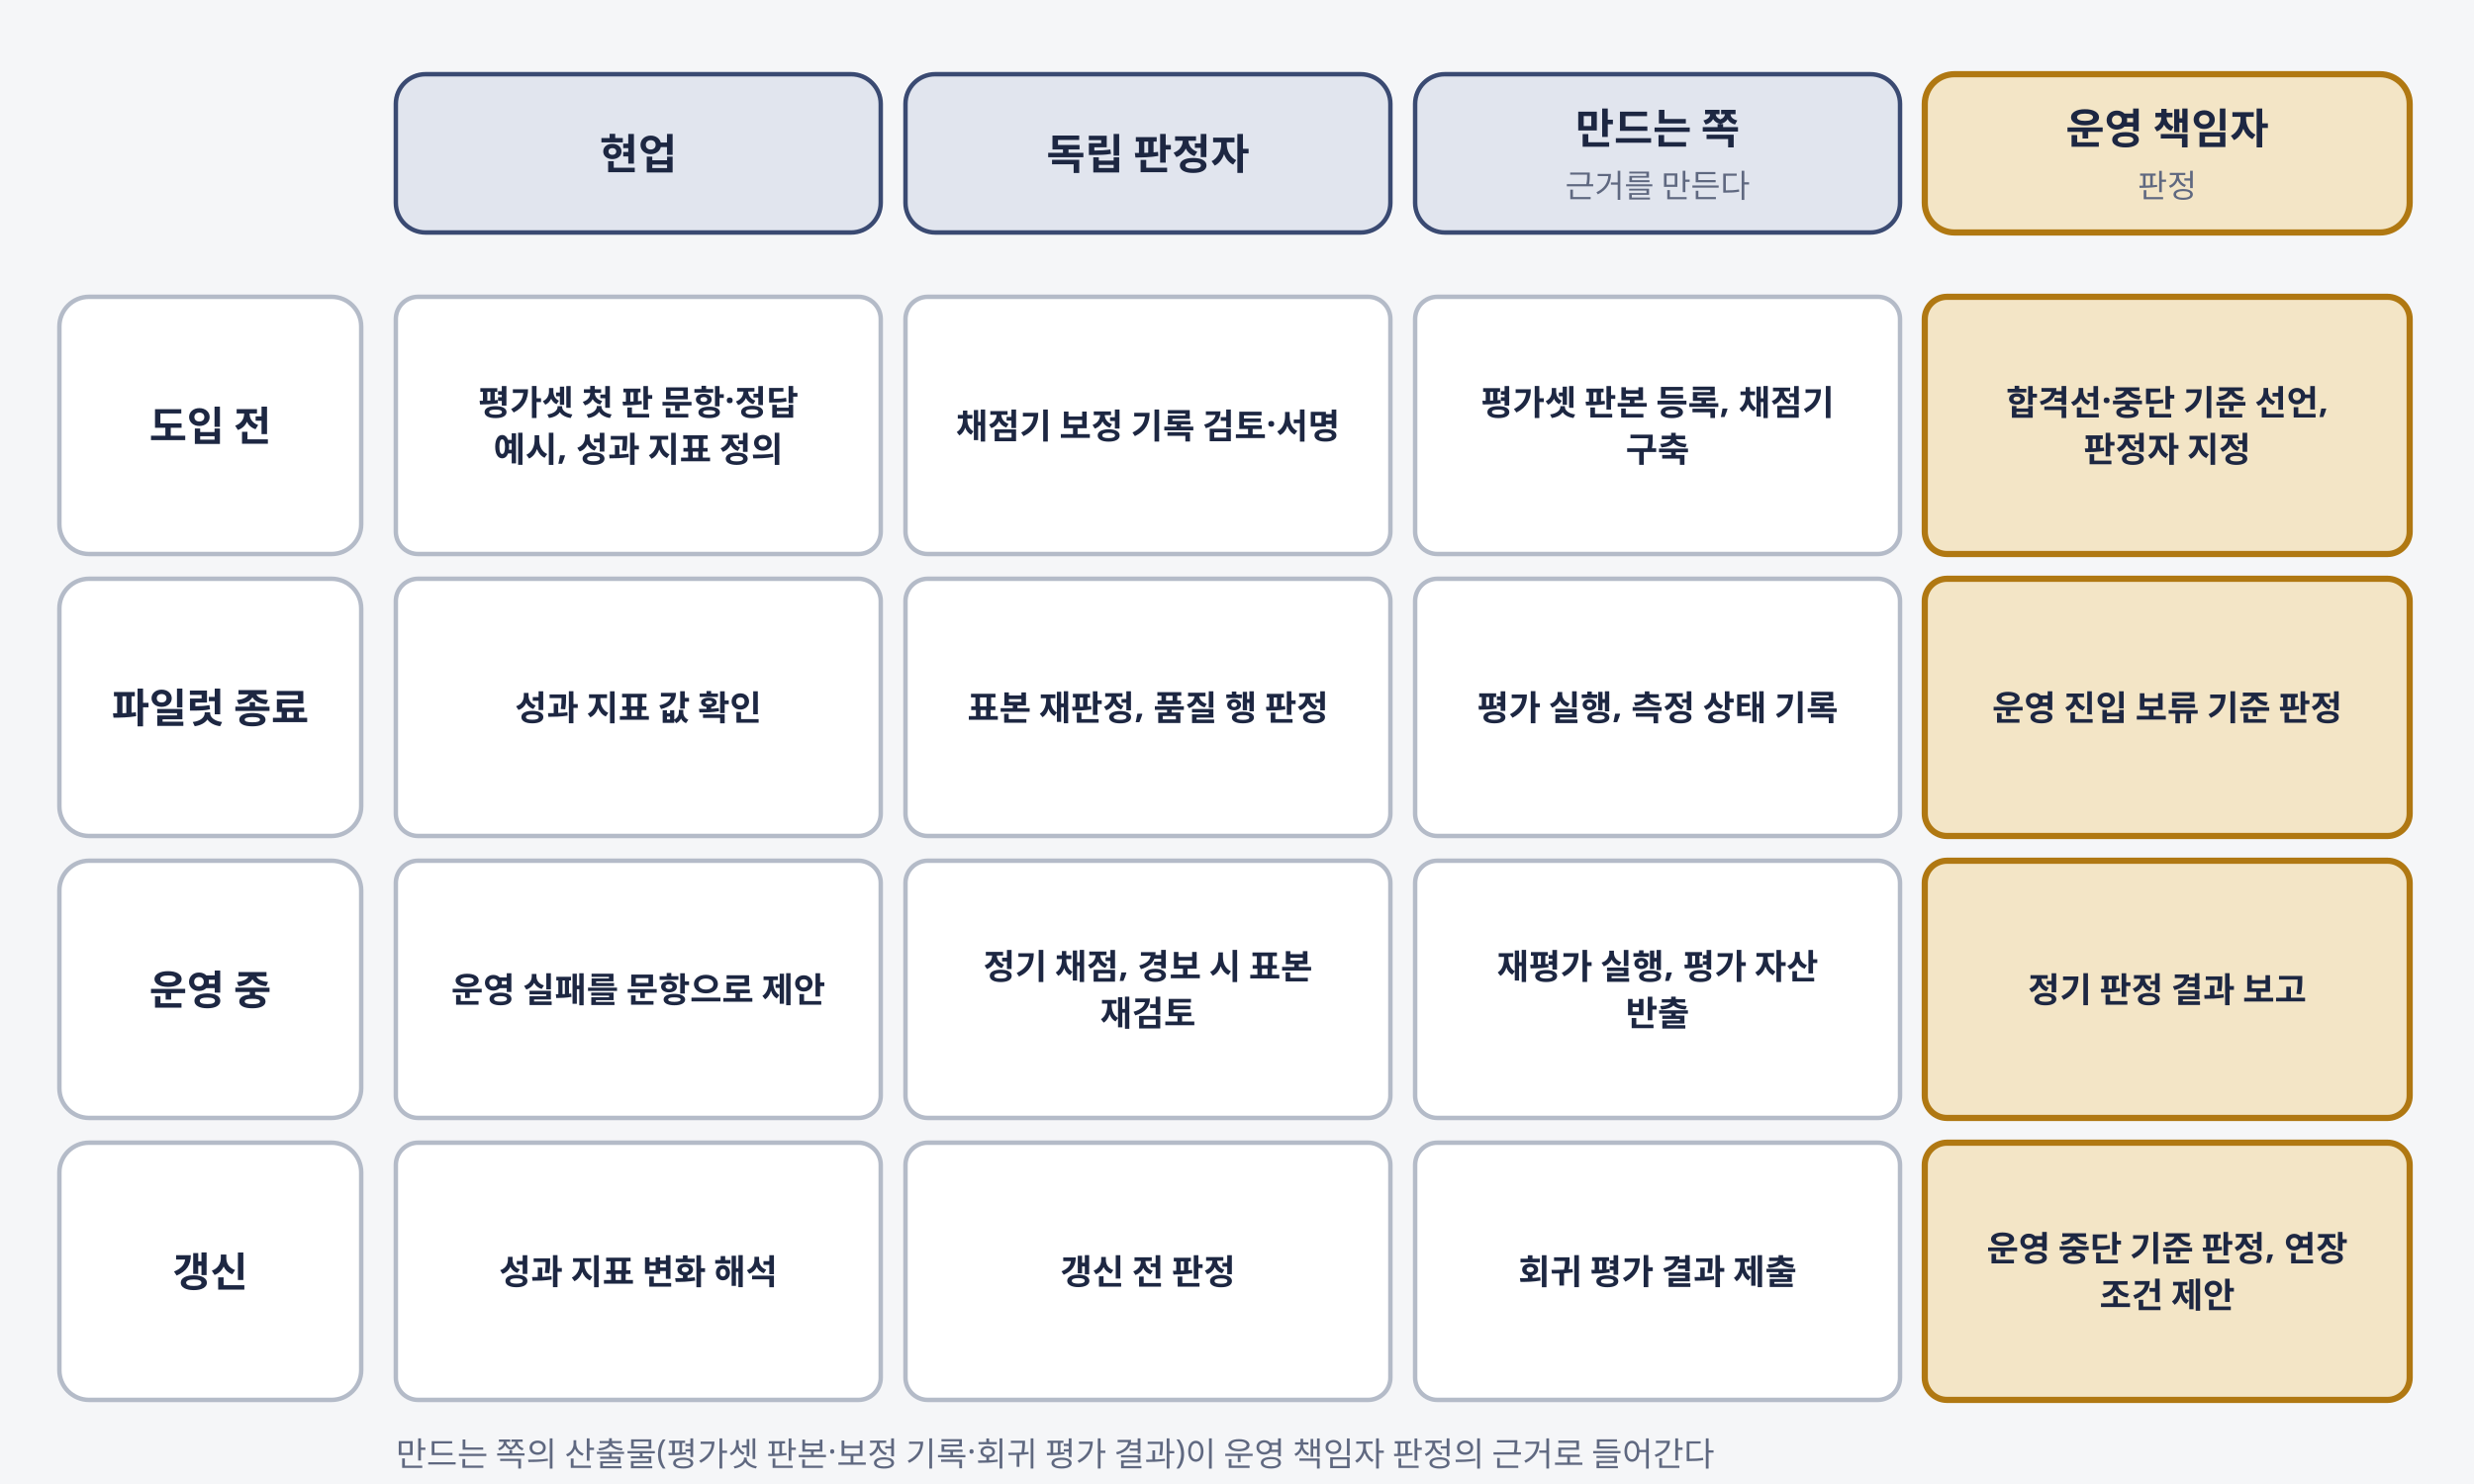
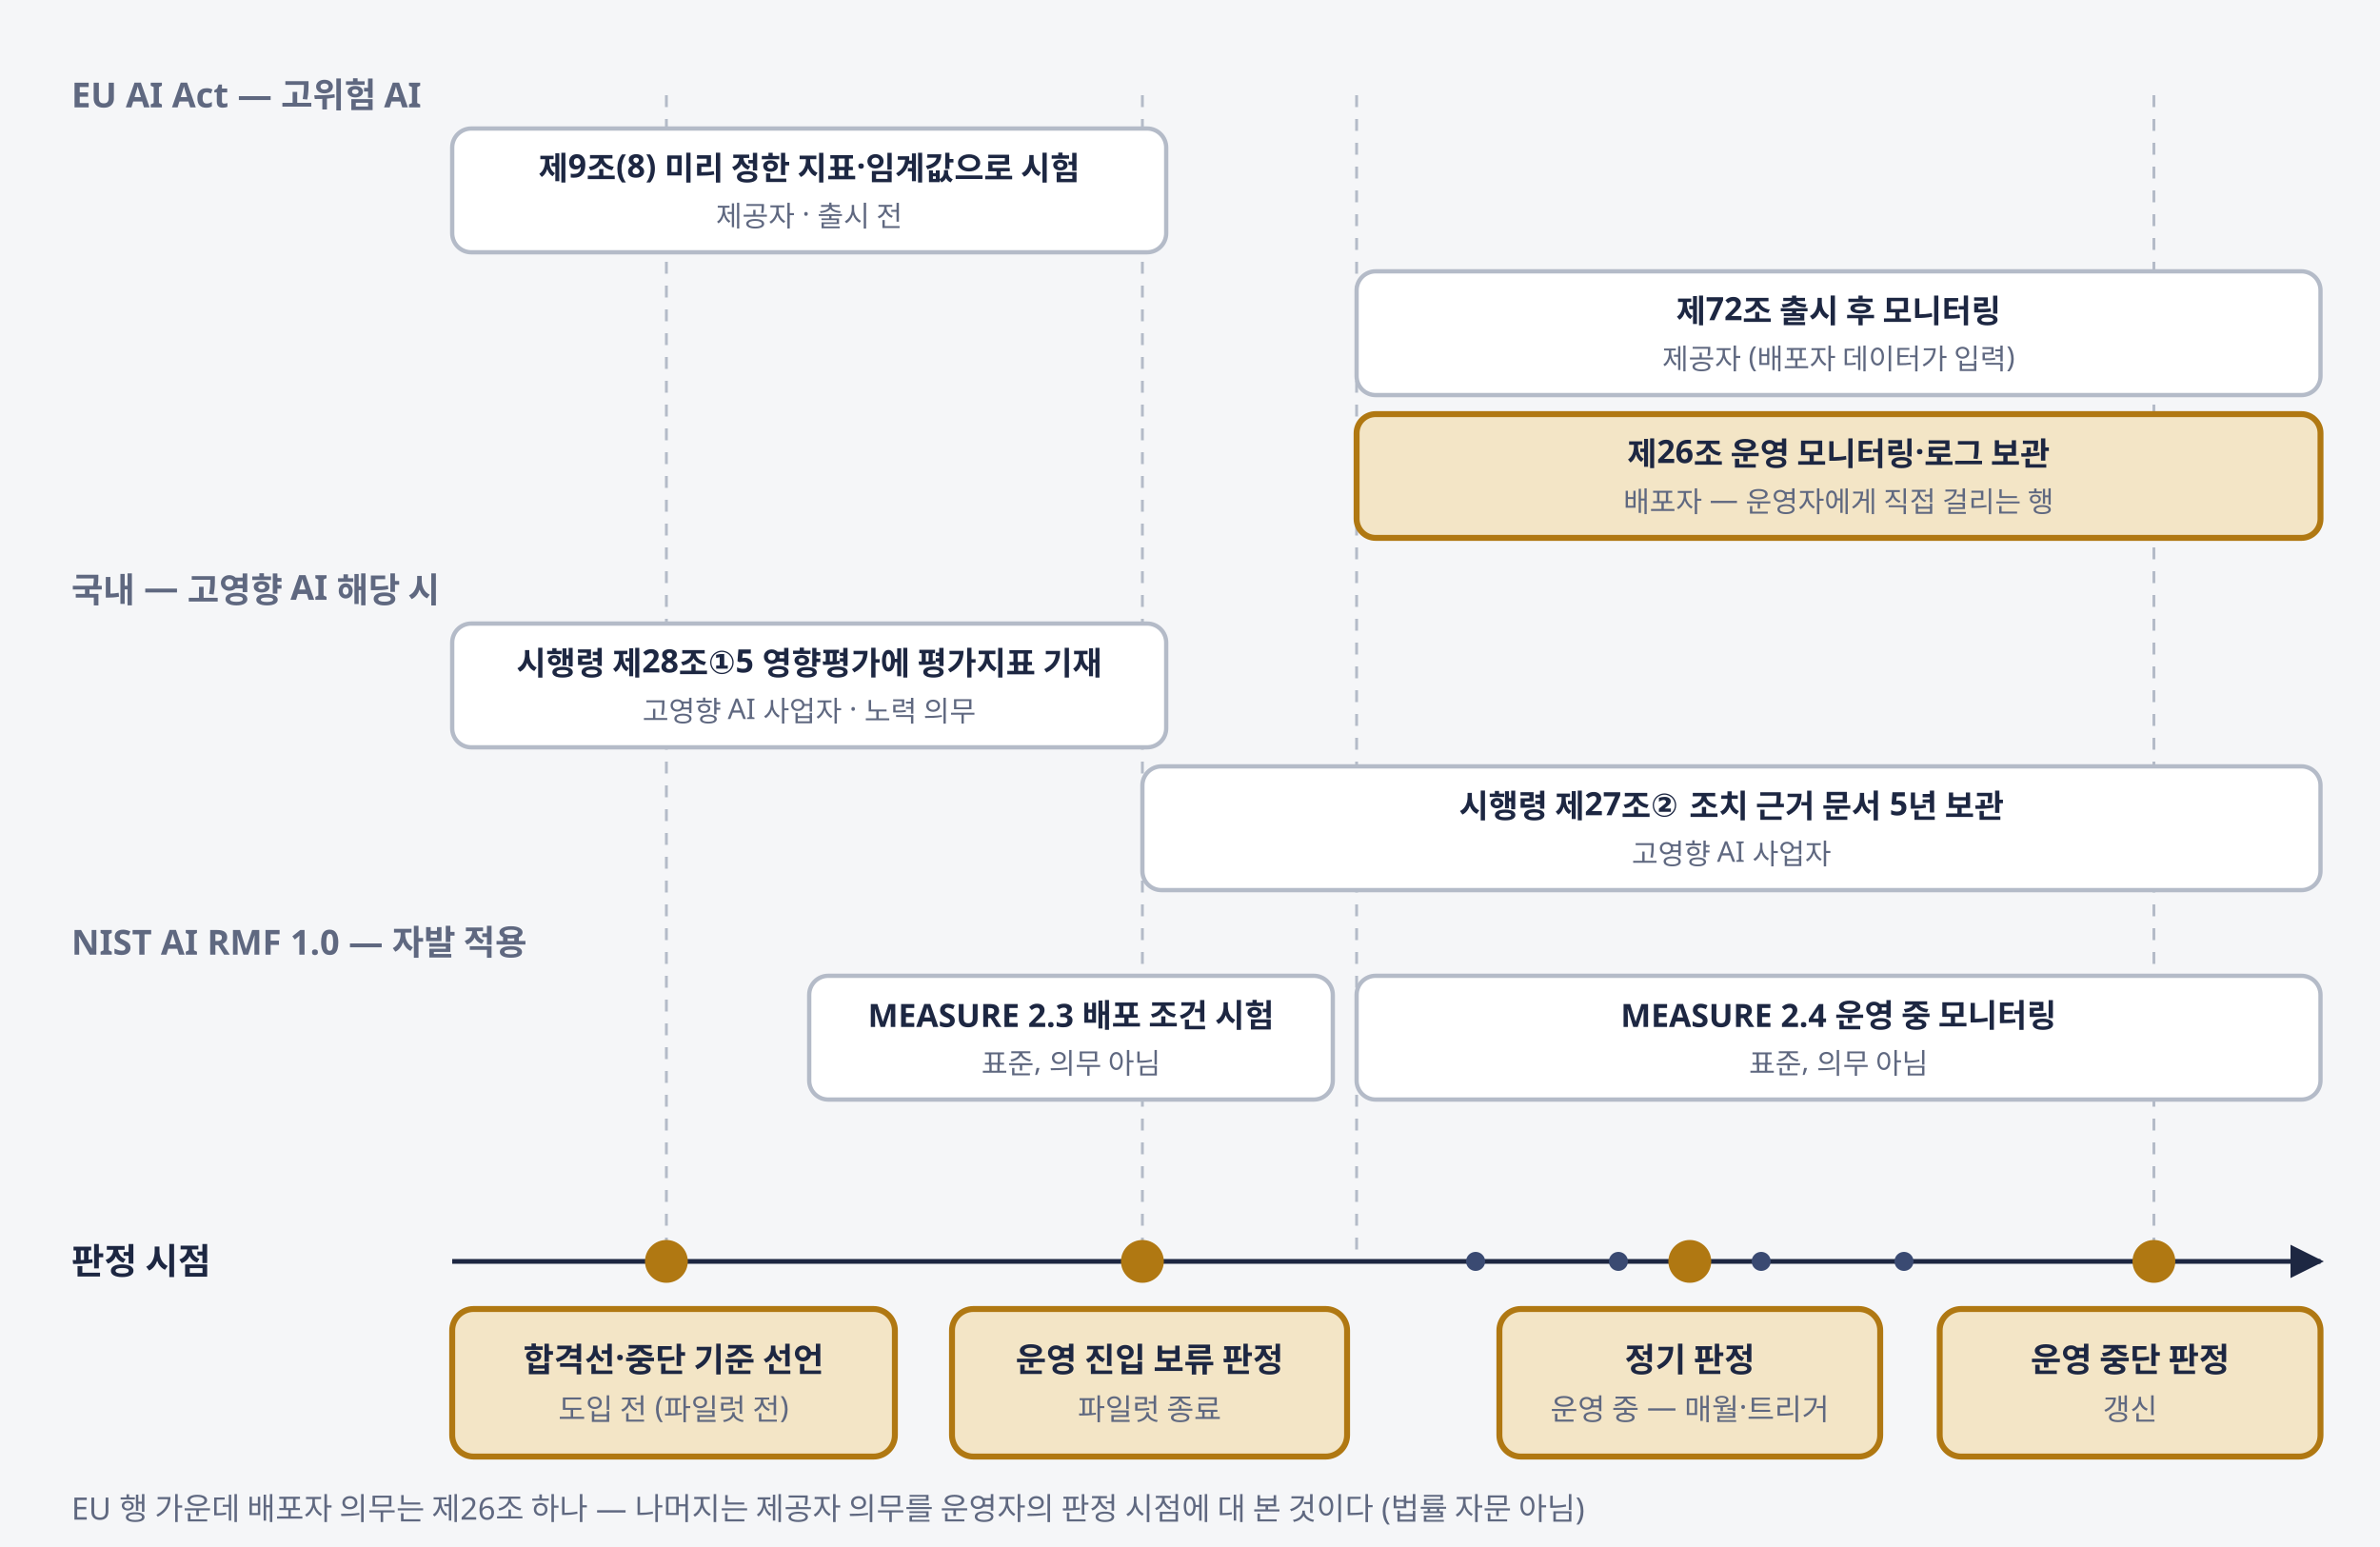
- <svg xmlns="http://www.w3.org/2000/svg" viewBox="0 0 1000 600" role="img" aria-label="판정 일정표 — 역할 × 시점" font-family="Pretendard,'Apple SD Gothic Neo','Noto Sans KR',sans-serif">
+ <svg xmlns="http://www.w3.org/2000/svg" viewBox="0 0 1000 650" role="img" aria-label="판정 시점과 규정·표준이 요구하는 지점" font-family="Pretendard,'Apple SD Gothic Neo','Noto Sans KR',sans-serif">
  <defs>
    <marker id="mi" viewBox="0 0 10 10" refX="9" refY="5" markerWidth="7" markerHeight="7" orient="auto-start-reverse">
      <path d="M0,0L10,5L0,10z" fill="#1D2742" />
    </marker>
    <marker id="mc" viewBox="0 0 10 10" refX="9" refY="5" markerWidth="8" markerHeight="8" orient="auto-start-reverse">
      <path d="M0,0L10,5L0,10z" fill="#B07812" />
    </marker>
  </defs>
-   <rect width="1000" height="600" fill="#F5F6F8" />
-   <rect x="160" y="30" width="196" height="64" rx="12" fill="#E1E5EE" stroke="#3A4A72" stroke-width="1.8" />
-   <text x="258.0" y="68.4" fill="#1D2742" font-size="17" font-weight="700" text-anchor="middle">현업</text>
-   <rect x="366" y="30" width="196" height="64" rx="12" fill="#E1E5EE" stroke="#3A4A72" stroke-width="1.8" />
-   <text x="464.0" y="68.4" fill="#1D2742" font-size="17" font-weight="700" text-anchor="middle">독립 판정자</text>
-   <rect x="572" y="30" width="196" height="64" rx="12" fill="#E1E5EE" stroke="#3A4A72" stroke-width="1.8" />
-   <text x="670.0" y="58.1" fill="#1D2742" font-size="17" font-weight="700" text-anchor="middle">만드는 쪽</text>
-   <text x="670.0" y="79.8" fill="#5F6880" font-size="13" font-weight="400" text-anchor="middle">근거를 만든다</text>
-   <rect x="778" y="30" width="196" height="64" rx="12" fill="#F3E5C6" stroke="#B07812" stroke-width="2.5" />
-   <text x="876.0" y="58.1" fill="#1D2742" font-size="17" font-weight="700" text-anchor="middle">운영 책임자</text>
-   <text x="876.0" y="79.8" fill="#5F6880" font-size="13" font-weight="400" text-anchor="middle">판정</text>
-   <rect x="24" y="120" width="122" height="104" rx="12" fill="#FFFFFF" stroke="#B4BBC8" stroke-width="1.8" />
-   <text x="85.0" y="178.2" fill="#1D2742" font-size="16.5" font-weight="700" text-anchor="middle">도입 전</text>
-   <rect x="160" y="120" width="196" height="104" rx="9" fill="#FFFFFF" stroke="#B4BBC8" stroke-width="1.8" />
-   <text x="258.0" y="167.8" fill="#1D2742" font-size="14" font-weight="700" text-anchor="middle">평가셋 첫 판 문항·정답</text>
-   <text x="258.0" y="186.7" fill="#1D2742" font-size="14" font-weight="700" text-anchor="middle">예시, 성과 지표 정의</text>
-   <rect x="366" y="120" width="196" height="104" rx="9" fill="#FFFFFF" stroke="#B4BBC8" stroke-width="1.8" />
-   <text x="464.0" y="177.3" fill="#1D2742" font-size="14" font-weight="700" text-anchor="middle">채점기 보정 기록 검토·서명</text>
-   <rect x="572" y="120" width="196" height="104" rx="9" fill="#FFFFFF" stroke="#B4BBC8" stroke-width="1.8" />
-   <text x="670.0" y="167.8" fill="#1D2742" font-size="14" font-weight="700" text-anchor="middle">평가셋 판본 등록, 채점기</text>
-   <text x="670.0" y="186.7" fill="#1D2742" font-size="14" font-weight="700" text-anchor="middle">구축</text>
-   <rect x="778" y="120" width="196" height="104" rx="9" fill="#F3E5C6" stroke="#B07812" stroke-width="2.5" />
-   <text x="876.0" y="167.8" fill="#1D2742" font-size="14" font-weight="700" text-anchor="middle">합격선·중단 기준 선언,</text>
-   <text x="876.0" y="186.7" fill="#1D2742" font-size="14" font-weight="700" text-anchor="middle">판정자 지정</text>
-   <rect x="24" y="234" width="122" height="104" rx="12" fill="#FFFFFF" stroke="#B4BBC8" stroke-width="1.8" />
-   <text x="85.0" y="292.2" fill="#1D2742" font-size="16.5" font-weight="700" text-anchor="middle">파일럿 종료</text>
-   <rect x="160" y="234" width="196" height="104" rx="9" fill="#FFFFFF" stroke="#B4BBC8" stroke-width="1.8" />
-   <text x="258.0" y="291.2" fill="#1D2742" font-size="14" font-weight="700" text-anchor="middle">성과 지표 값 확인</text>
-   <rect x="366" y="234" width="196" height="104" rx="9" fill="#FFFFFF" stroke="#B4BBC8" stroke-width="1.8" />
-   <text x="464.0" y="291.2" fill="#1D2742" font-size="14" font-weight="700" text-anchor="middle">표본 재판정, 품질 행 판정</text>
-   <rect x="572" y="234" width="196" height="104" rx="9" fill="#FFFFFF" stroke="#B4BBC8" stroke-width="1.8" />
-   <text x="670.0" y="291.2" fill="#1D2742" font-size="14" font-weight="700" text-anchor="middle">평가 실행, 측정 상태 기록</text>
-   <rect x="778" y="234" width="196" height="104" rx="9" fill="#F3E5C6" stroke="#B07812" stroke-width="2.5" />
-   <text x="876.0" y="291.2" fill="#1D2742" font-size="14" font-weight="700" text-anchor="middle">운영 진입 보류 기준 판정</text>
-   <rect x="24" y="348" width="122" height="104" rx="12" fill="#FFFFFF" stroke="#B4BBC8" stroke-width="1.8" />
-   <text x="85.0" y="406.2" fill="#1D2742" font-size="16.5" font-weight="700" text-anchor="middle">운영 중</text>
-   <rect x="160" y="348" width="196" height="104" rx="9" fill="#FFFFFF" stroke="#B4BBC8" stroke-width="1.8" />
-   <text x="258.0" y="405.2" fill="#1D2742" font-size="14" font-weight="700" text-anchor="middle">운영 실패를 문항으로 제안</text>
-   <rect x="366" y="348" width="196" height="104" rx="9" fill="#FFFFFF" stroke="#B4BBC8" stroke-width="1.8" />
-   <text x="464.0" y="395.8" fill="#1D2742" font-size="14" font-weight="700" text-anchor="middle">정기 채점, 경보 시 표본</text>
-   <text x="464.0" y="414.7" fill="#1D2742" font-size="14" font-weight="700" text-anchor="middle">재검토</text>
-   <rect x="572" y="348" width="196" height="104" rx="9" fill="#FFFFFF" stroke="#B4BBC8" stroke-width="1.8" />
-   <text x="670.0" y="395.8" fill="#1D2742" font-size="14" font-weight="700" text-anchor="middle">재평가 실행, 평가 자산</text>
-   <text x="670.0" y="414.7" fill="#1D2742" font-size="14" font-weight="700" text-anchor="middle">반출</text>
-   <rect x="778" y="348" width="196" height="104" rx="9" fill="#F3E5C6" stroke="#B07812" stroke-width="2.5" />
-   <text x="876.0" y="405.2" fill="#1D2742" font-size="14" font-weight="700" text-anchor="middle">정기 판정 결과 보고</text>
-   <rect x="24" y="462" width="122" height="104" rx="12" fill="#FFFFFF" stroke="#B4BBC8" stroke-width="1.8" />
-   <text x="85.0" y="520.2" fill="#1D2742" font-size="16.5" font-weight="700" text-anchor="middle">갱신</text>
-   <rect x="160" y="462" width="196" height="104" rx="9" fill="#FFFFFF" stroke="#B4BBC8" stroke-width="1.8" />
-   <text x="258.0" y="519.2" fill="#1D2742" font-size="14" font-weight="700" text-anchor="middle">성과 지표 변화 해석</text>
-   <rect x="366" y="462" width="196" height="104" rx="9" fill="#FFFFFF" stroke="#B4BBC8" stroke-width="1.8" />
-   <text x="464.0" y="519.2" fill="#1D2742" font-size="14" font-weight="700" text-anchor="middle">갱신 전 판정</text>
-   <rect x="572" y="462" width="196" height="104" rx="9" fill="#FFFFFF" stroke="#B4BBC8" stroke-width="1.8" />
-   <text x="670.0" y="519.2" fill="#1D2742" font-size="14" font-weight="700" text-anchor="middle">회귀 평가 결과 제출</text>
-   <rect x="778" y="462" width="196" height="104" rx="9" fill="#F3E5C6" stroke="#B07812" stroke-width="2.5" />
-   <text x="876.0" y="509.8" fill="#1D2742" font-size="14" font-weight="700" text-anchor="middle">운영 중단 기준 판정, 연장</text>
-   <text x="876.0" y="528.7" fill="#1D2742" font-size="14" font-weight="700" text-anchor="middle">조건 제안</text>
-   <text fill="#5F6880" font-size="13.5" font-weight="400" text-anchor="start" dominant-baseline="middle">
-     <tspan x="160.0" y="588.0">만드는 쪽의 산출물(평가셋 판본·보정 기록·회귀 평가 결과)이 운영 책임자 판정의 근거로 들어간다</tspan>
+   <rect width="1000" height="650" fill="#F5F6F8" />
+   <line x1="280" y1="40" x2="280" y2="530" stroke="#B4BBC8" stroke-width="1.2" stroke-dasharray="5 5" />
+   <line x1="480" y1="40" x2="480" y2="530" stroke="#B4BBC8" stroke-width="1.2" stroke-dasharray="5 5" />
+   <line x1="570" y1="40" x2="570" y2="530" stroke="#B4BBC8" stroke-width="1.2" stroke-dasharray="5 5" />
+   <line x1="905" y1="40" x2="905" y2="530" stroke="#B4BBC8" stroke-width="1.2" stroke-dasharray="5 5" />
+   <text fill="#5F6880" font-size="14.5" font-weight="700" text-anchor="start" dominant-baseline="middle">
+     <tspan x="30.0" y="40.0">EU AI Act — 고위험 AI</tspan>
+   </text>
+   <rect x="190" y="54" width="300" height="52" rx="8" fill="#FFFFFF" stroke="#B4BBC8" stroke-width="1.8" />
+   <text x="340.0" y="75.5" fill="#1D2742" font-size="13.5" font-weight="700" text-anchor="middle">제9조(8) 미리 정한 지표·임계값으로 시험</text>
+   <text x="340.0" y="95.1" fill="#5F6880" font-size="12" font-weight="400" text-anchor="middle">제공자 · 출시 전</text>
+   <rect x="570" y="114" width="405" height="52" rx="8" fill="#FFFFFF" stroke="#B4BBC8" stroke-width="1.8" />
+   <text x="772.5" y="135.5" fill="#1D2742" font-size="13.5" font-weight="700" text-anchor="middle">제72조 출시 후 모니터링</text>
+   <text x="772.5" y="155.1" fill="#5F6880" font-size="12" font-weight="400" text-anchor="middle">제공자 (배포자 데이터가 입력)</text>
+   <rect x="570" y="174" width="405" height="52" rx="8" fill="#F3E5C6" stroke="#B07812" stroke-width="2.5" />
+   <text x="772.5" y="195.5" fill="#1D2742" font-size="13.5" font-weight="700" text-anchor="middle">제26조 운영 모니터링·로그 보관</text>
+   <text x="772.5" y="215.1" fill="#5F6880" font-size="12" font-weight="400" text-anchor="middle">배포자 — 운영자에게 직접 걸리는 행</text>
+   <text fill="#5F6880" font-size="14.5" font-weight="700" text-anchor="start" dominant-baseline="middle">
+     <tspan x="30.0" y="248.0">국내 — 고영향 AI 해당 시</tspan>
+   </text>
+   <rect x="190" y="262" width="300" height="52" rx="8" fill="#FFFFFF" stroke="#B4BBC8" stroke-width="1.8" />
+   <text x="340.0" y="283.5" fill="#1D2742" font-size="13.5" font-weight="700" text-anchor="middle">시행령 제28조①5 영향평가에 평가지표 기재</text>
+   <text x="340.0" y="303.1" fill="#5F6880" font-size="12" font-weight="400" text-anchor="middle">고영향 AI 사업자 · 노력 의무</text>
+   <rect x="480" y="322" width="495" height="52" rx="8" fill="#FFFFFF" stroke="#B4BBC8" stroke-width="1.8" />
+   <text x="727.5" y="343.5" fill="#1D2742" font-size="13.5" font-weight="700" text-anchor="middle">시행령 제27조② 조치 근거 문서 5년 보관</text>
+   <text x="727.5" y="363.1" fill="#5F6880" font-size="12" font-weight="400" text-anchor="middle">고영향 AI 사업자</text>
+   <text fill="#5F6880" font-size="14.5" font-weight="700" text-anchor="start" dominant-baseline="middle">
+     <tspan x="30.0" y="396.0">NIST AI RMF 1.0 — 자발 적용</tspan>
+   </text>
+   <rect x="340" y="410" width="220" height="52" rx="8" fill="#FFFFFF" stroke="#B4BBC8" stroke-width="1.8" />
+   <text x="450.0" y="431.5" fill="#1D2742" font-size="13.5" font-weight="700" text-anchor="middle">MEASURE 2.3 배포 조건 시험</text>
+   <text x="450.0" y="451.1" fill="#5F6880" font-size="12" font-weight="400" text-anchor="middle">표준, 의무 아님</text>
+   <rect x="570" y="410" width="405" height="52" rx="8" fill="#FFFFFF" stroke="#B4BBC8" stroke-width="1.8" />
+   <text x="772.5" y="431.5" fill="#1D2742" font-size="13.5" font-weight="700" text-anchor="middle">MEASURE 2.4 운영 중 모니터링</text>
+   <text x="772.5" y="451.1" fill="#5F6880" font-size="12" font-weight="400" text-anchor="middle">표준, 의무 아님</text>
+   <path d="M190,530 L975,530" fill="none" stroke="#1D2742" stroke-width="2" marker-end="url(#mi)" />
+   <text fill="#1D2742" font-size="15" font-weight="700" text-anchor="start" dominant-baseline="middle">
+     <tspan x="30.0" y="530.0">판정 시점</tspan>
+   </text>
+   <circle cx="620" cy="530" r="4" fill="#3A4A72" />
+   <circle cx="680" cy="530" r="4" fill="#3A4A72" />
+   <circle cx="740" cy="530" r="4" fill="#3A4A72" />
+   <circle cx="800" cy="530" r="4" fill="#3A4A72" />
+   <circle cx="280" cy="530" r="9" fill="#B07812" />
+   <rect x="190" y="550" width="186" height="62" rx="9" fill="#F3E5C6" stroke="#B07812" stroke-width="2.5" />
+   <text x="283.0" y="576.3" fill="#1D2742" font-size="14" font-weight="700" text-anchor="middle">합격선·중단 기준 선언</text>
+   <text x="283.0" y="596.6" fill="#5F6880" font-size="12.5" font-weight="400" text-anchor="middle">도입 전 (파일럿 전)</text>
+   <circle cx="480" cy="530" r="9" fill="#B07812" />
+   <rect x="400" y="550" width="166" height="62" rx="9" fill="#F3E5C6" stroke="#B07812" stroke-width="2.5" />
+   <text x="483.0" y="576.3" fill="#1D2742" font-size="14" font-weight="700" text-anchor="middle">운영 진입 보류 판정</text>
+   <text x="483.0" y="596.6" fill="#5F6880" font-size="12.5" font-weight="400" text-anchor="middle">파일럿 종료</text>
+   <circle cx="710" cy="530" r="9" fill="#B07812" />
+   <rect x="630" y="550" width="160" height="62" rx="9" fill="#F3E5C6" stroke="#B07812" stroke-width="2.5" />
+   <text x="710.0" y="576.3" fill="#1D2742" font-size="14" font-weight="700" text-anchor="middle">정기 판정</text>
+   <text x="710.0" y="596.6" fill="#5F6880" font-size="12.5" font-weight="400" text-anchor="middle">운영 중 — 매월·트리거</text>
+   <circle cx="905" cy="530" r="9" fill="#B07812" />
+   <rect x="815" y="550" width="160" height="62" rx="9" fill="#F3E5C6" stroke="#B07812" stroke-width="2.5" />
+   <text x="895.0" y="576.3" fill="#1D2742" font-size="14" font-weight="700" text-anchor="middle">운영 중단 판정</text>
+   <text x="895.0" y="596.6" fill="#5F6880" font-size="12.5" font-weight="400" text-anchor="middle">갱신</text>
+   <text fill="#5F6880" font-size="13" font-weight="400" text-anchor="start" dominant-baseline="middle">
+     <tspan x="30.0" y="634.0">EU 행 가운데 배포자 의무는 제26조 하나 — 나머지는 제공자 의무를 운영자의 판정 시점에 대 본 것이다 (법률 자문 아님)</tspan>
  </text>
</svg>
